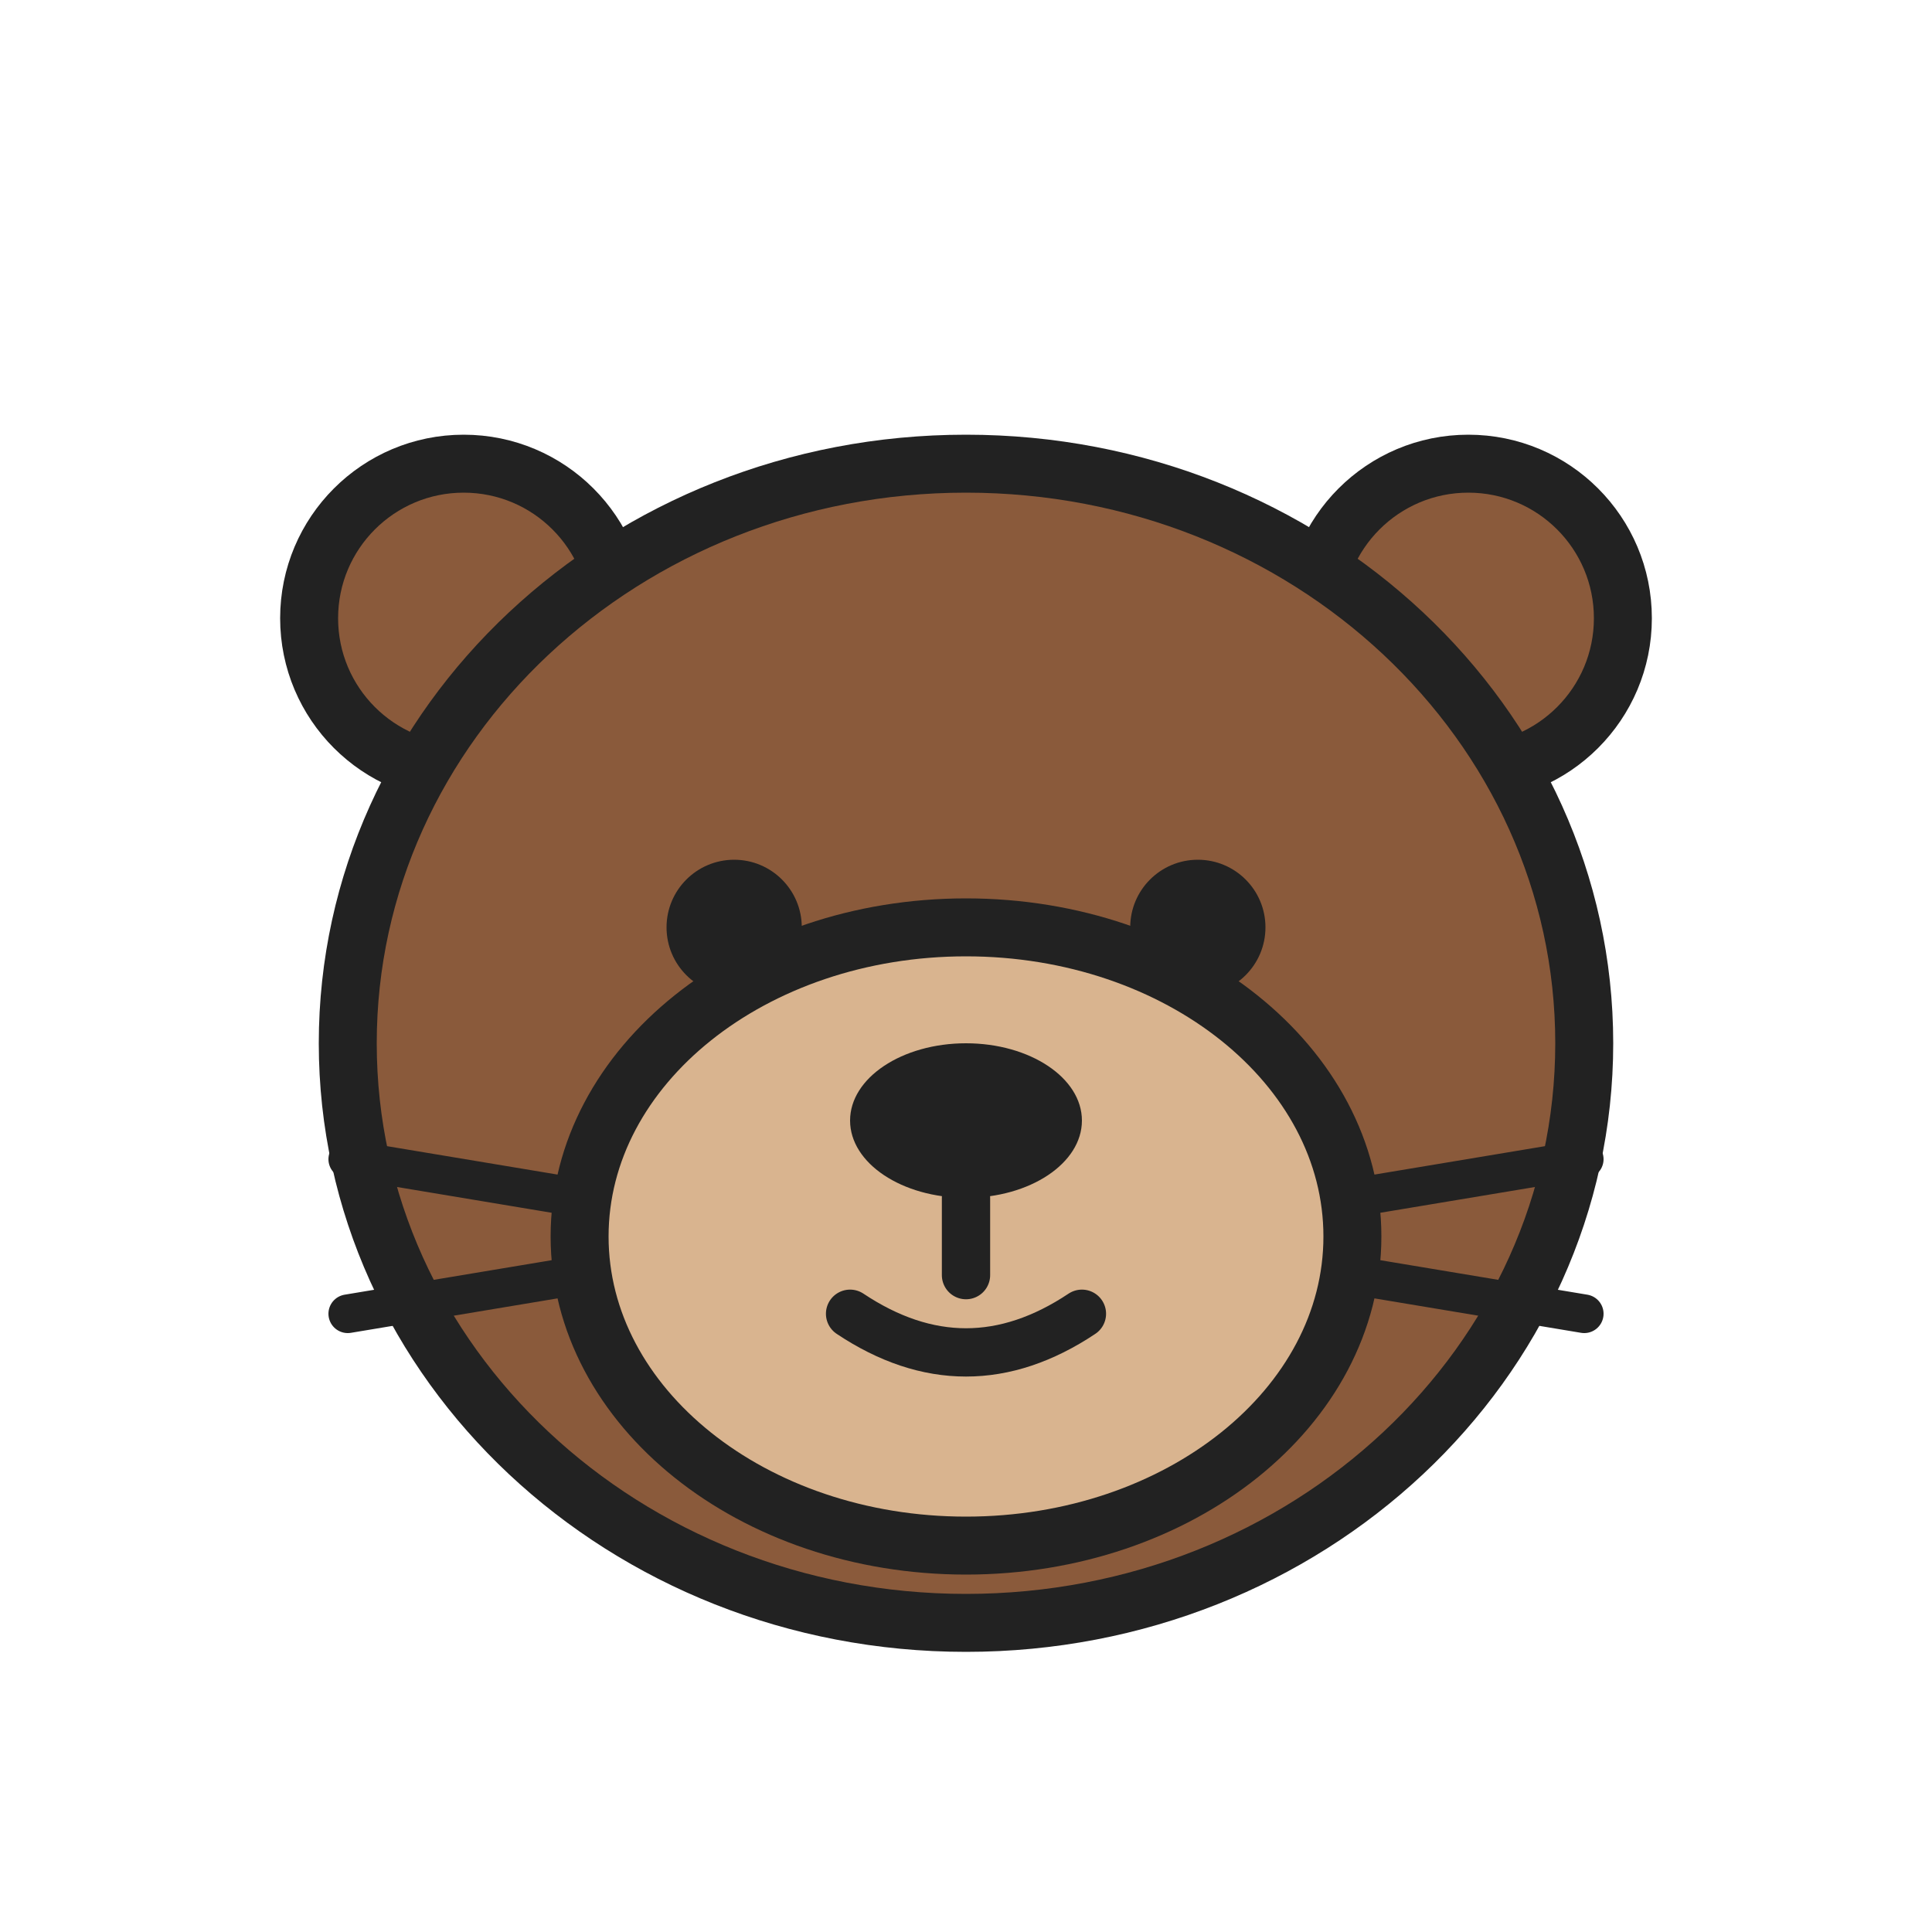
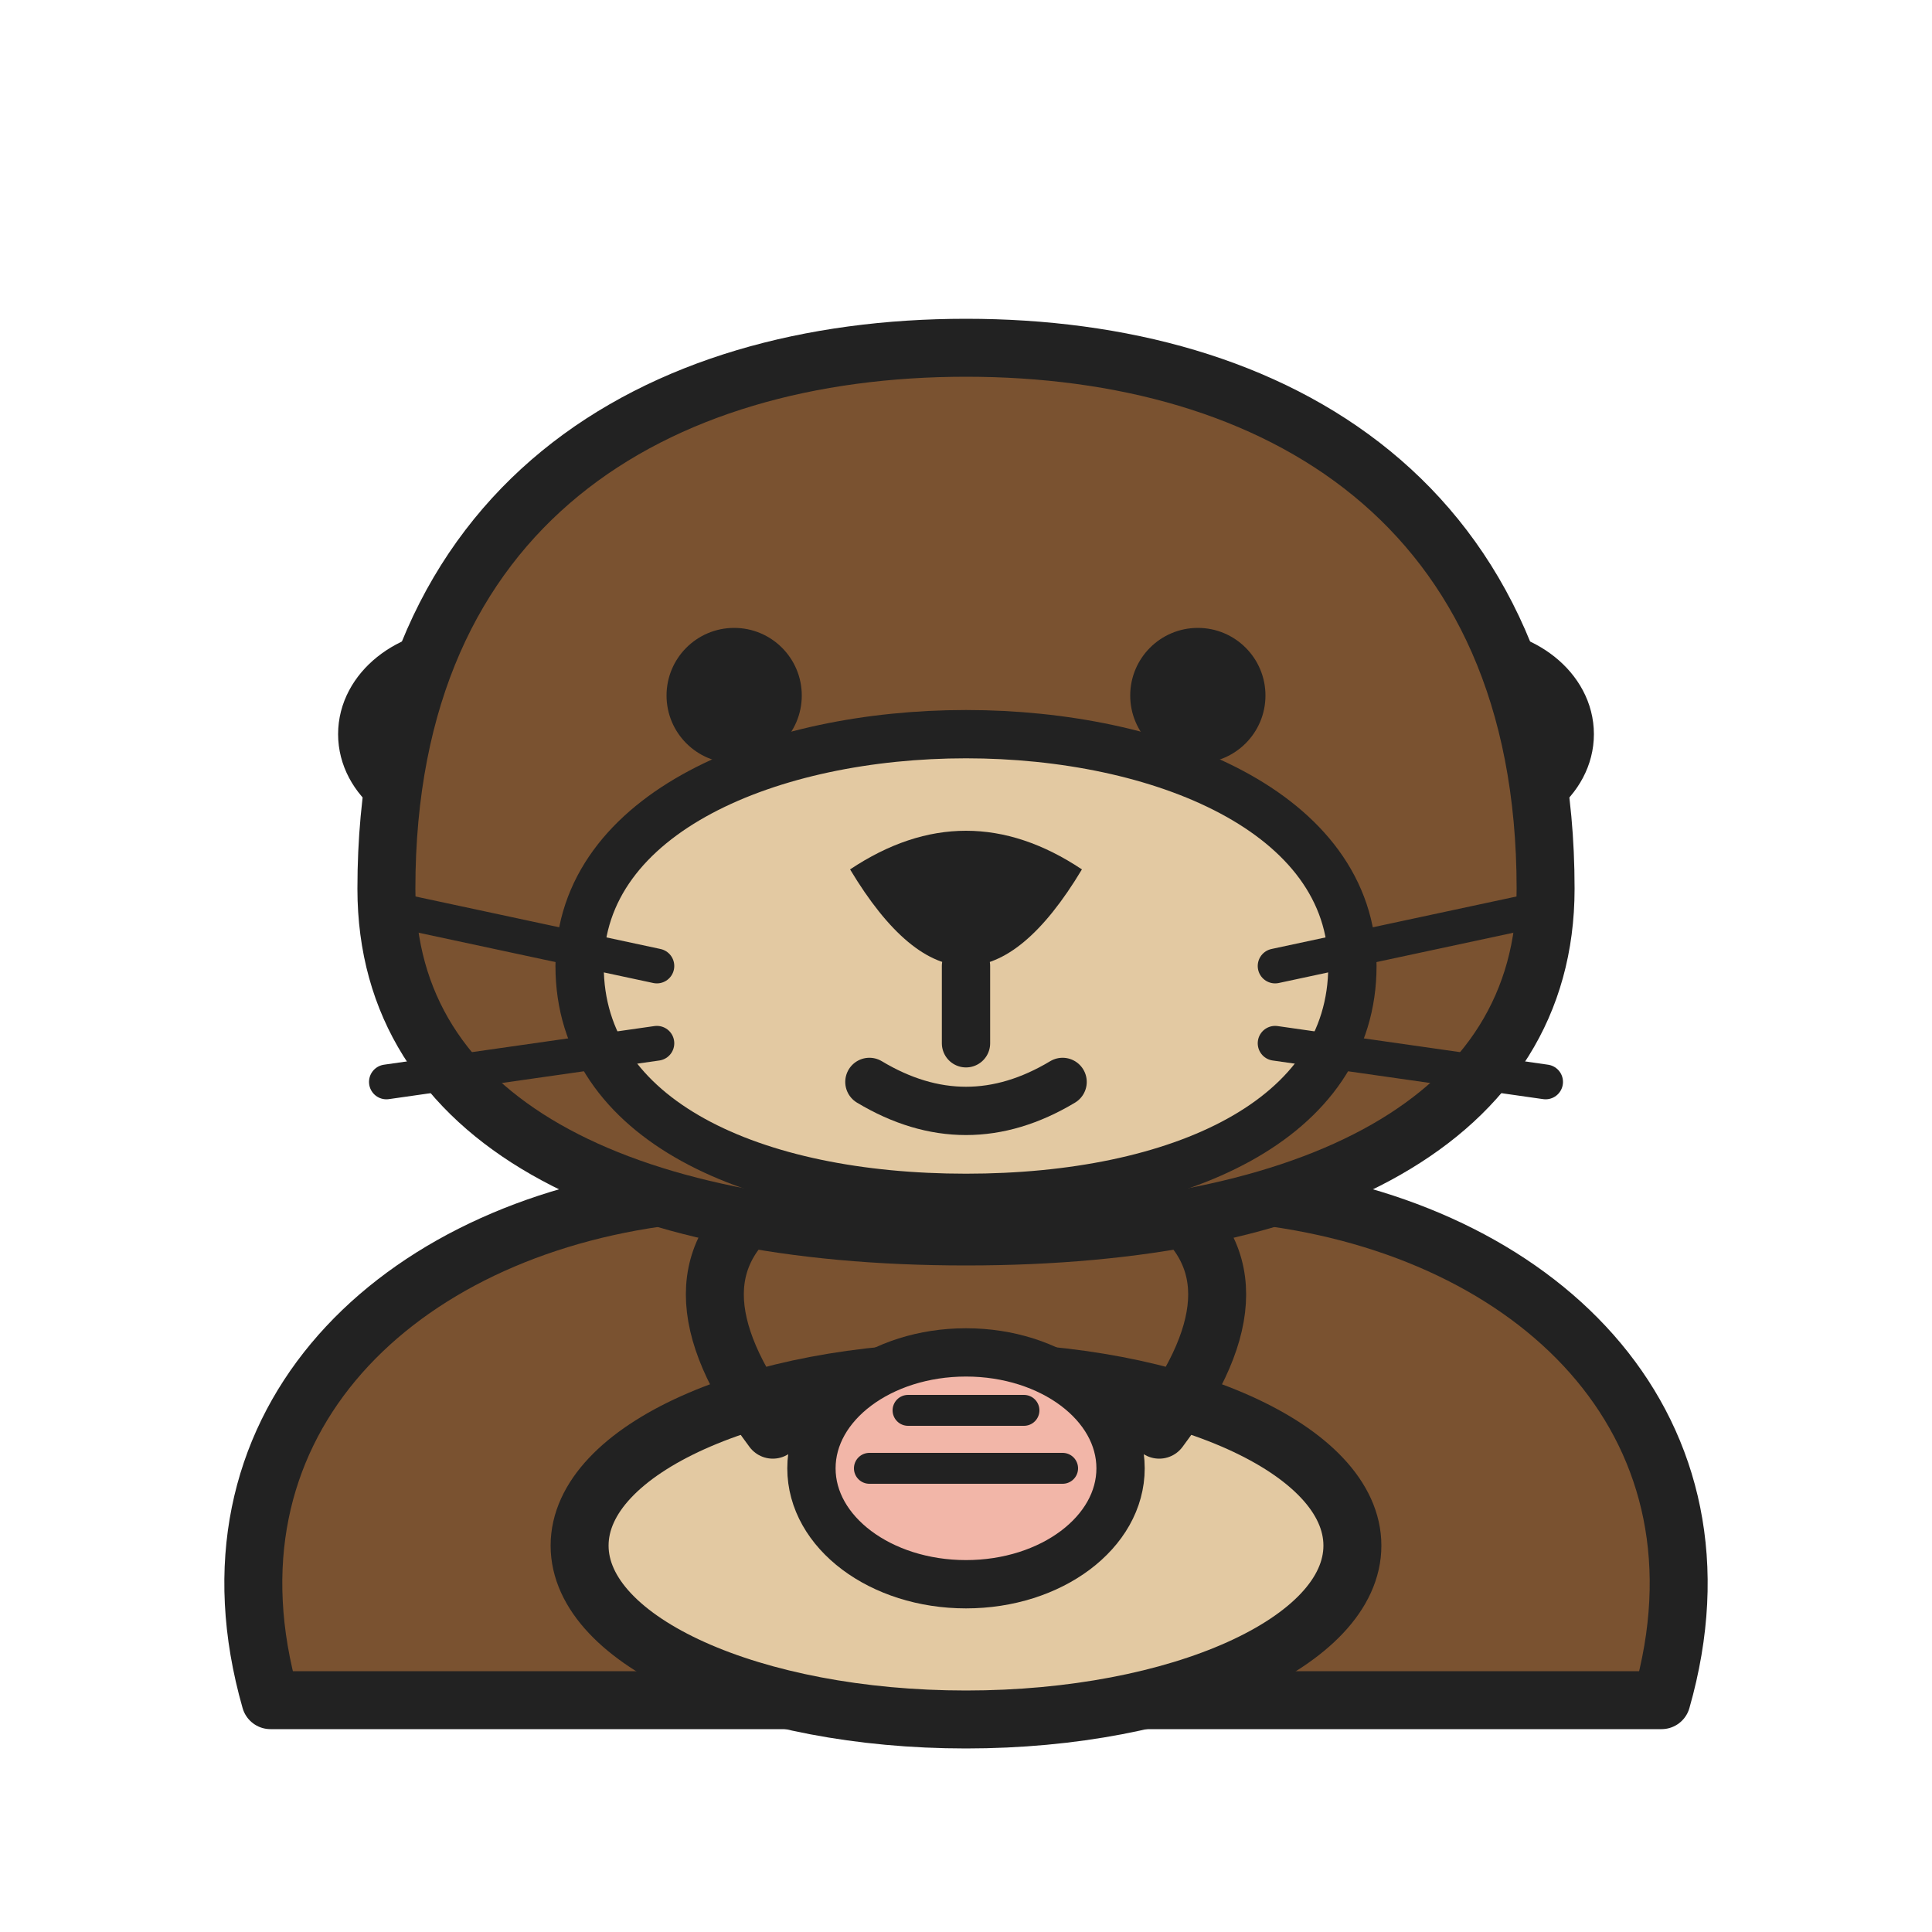
<svg xmlns="http://www.w3.org/2000/svg" viewBox="0 0 100 100">
-   <circle cx="24" cy="32" r="8" fill="#8A5A3B" stroke="#222" stroke-width="3" />
-   <circle cx="76" cy="32" r="8" fill="#8A5A3B" stroke="#222" stroke-width="3" />
-   <ellipse cx="50" cy="54" rx="32" ry="30" fill="#8A5A3B" stroke="#222" stroke-width="3" />
-   <ellipse cx="50" cy="64" rx="20" ry="16" fill="#D9B48F" stroke="#222" stroke-width="3" />
-   <circle cx="38" cy="48" r="3.5" fill="#222" />
-   <circle cx="62" cy="48" r="3.5" fill="#222" />
-   <ellipse cx="50" cy="58" rx="6" ry="4" fill="#222" />
-   <path d="M50 62 L50 66 M44 68 Q50 72 56 68" fill="none" stroke="#222" stroke-width="2.5" stroke-linecap="round" />
-   <path d="M30 62 L18 60 M30 66 L18 68 M70 62 L82 60 M70 66 L82 68" stroke="#222" stroke-width="2" stroke-linecap="round" />
+   <path d="M14 88 C10 74 20 64 34 62 L66 62 C80 64 90 74 86 88 Z" fill="#7A5230" stroke="#222" stroke-width="3" stroke-linejoin="round" />
+   <ellipse cx="50" cy="80" rx="20" ry="9" fill="#E3C9A2" stroke="#222" stroke-width="3" />
+   <path d="M40 74 Q34 66 40 62 M60 74 Q66 66 60 62" fill="none" stroke="#222" stroke-width="3" stroke-linecap="round" />
+   <ellipse cx="50" cy="76" rx="8" ry="6" fill="#F2B6A8" stroke="#222" stroke-width="2.5" />
+   <path d="M45 76 L55 76 M47 73 L53 73" stroke="#222" stroke-width="1.6" stroke-linecap="round" />
+   <ellipse cx="24" cy="38" rx="5" ry="4" fill="#7A5230" stroke="#222" stroke-width="3" />
+   <ellipse cx="76" cy="38" rx="5" ry="4" fill="#7A5230" stroke="#222" stroke-width="3" />
+   <path d="M20 46 C20 26 34 18 50 18 C66 18 80 26 80 46 C80 58 68 64 50 64 C32 64 20 58 20 46 Z" fill="#7A5230" stroke="#222" stroke-width="3" stroke-linejoin="round" />
+   <path d="M30 50 C30 42 40 38 50 38 C60 38 70 42 70 50 C70 58 61 62 50 62 C39 62 30 58 30 50 Z" fill="#E3C9A2" stroke="#222" stroke-width="2.5" />
+   <circle cx="38" cy="36" r="3.5" fill="#222" />
+   <circle cx="62" cy="36" r="3.5" fill="#222" />
+   <path d="M44 45 Q50 41 56 45 Q53 50 50 50 Q47 50 44 45 Z" fill="#222" />
+   <path d="M50 50 L50 54 M45 56 Q50 59 55 56" fill="none" stroke="#222" stroke-width="2.5" stroke-linecap="round" />
+   <path d="M34 50 L20 47 M34 54 L20 56 M66 50 L80 47 M66 54 L80 56" stroke="#222" stroke-width="1.8" stroke-linecap="round" />
</svg>
